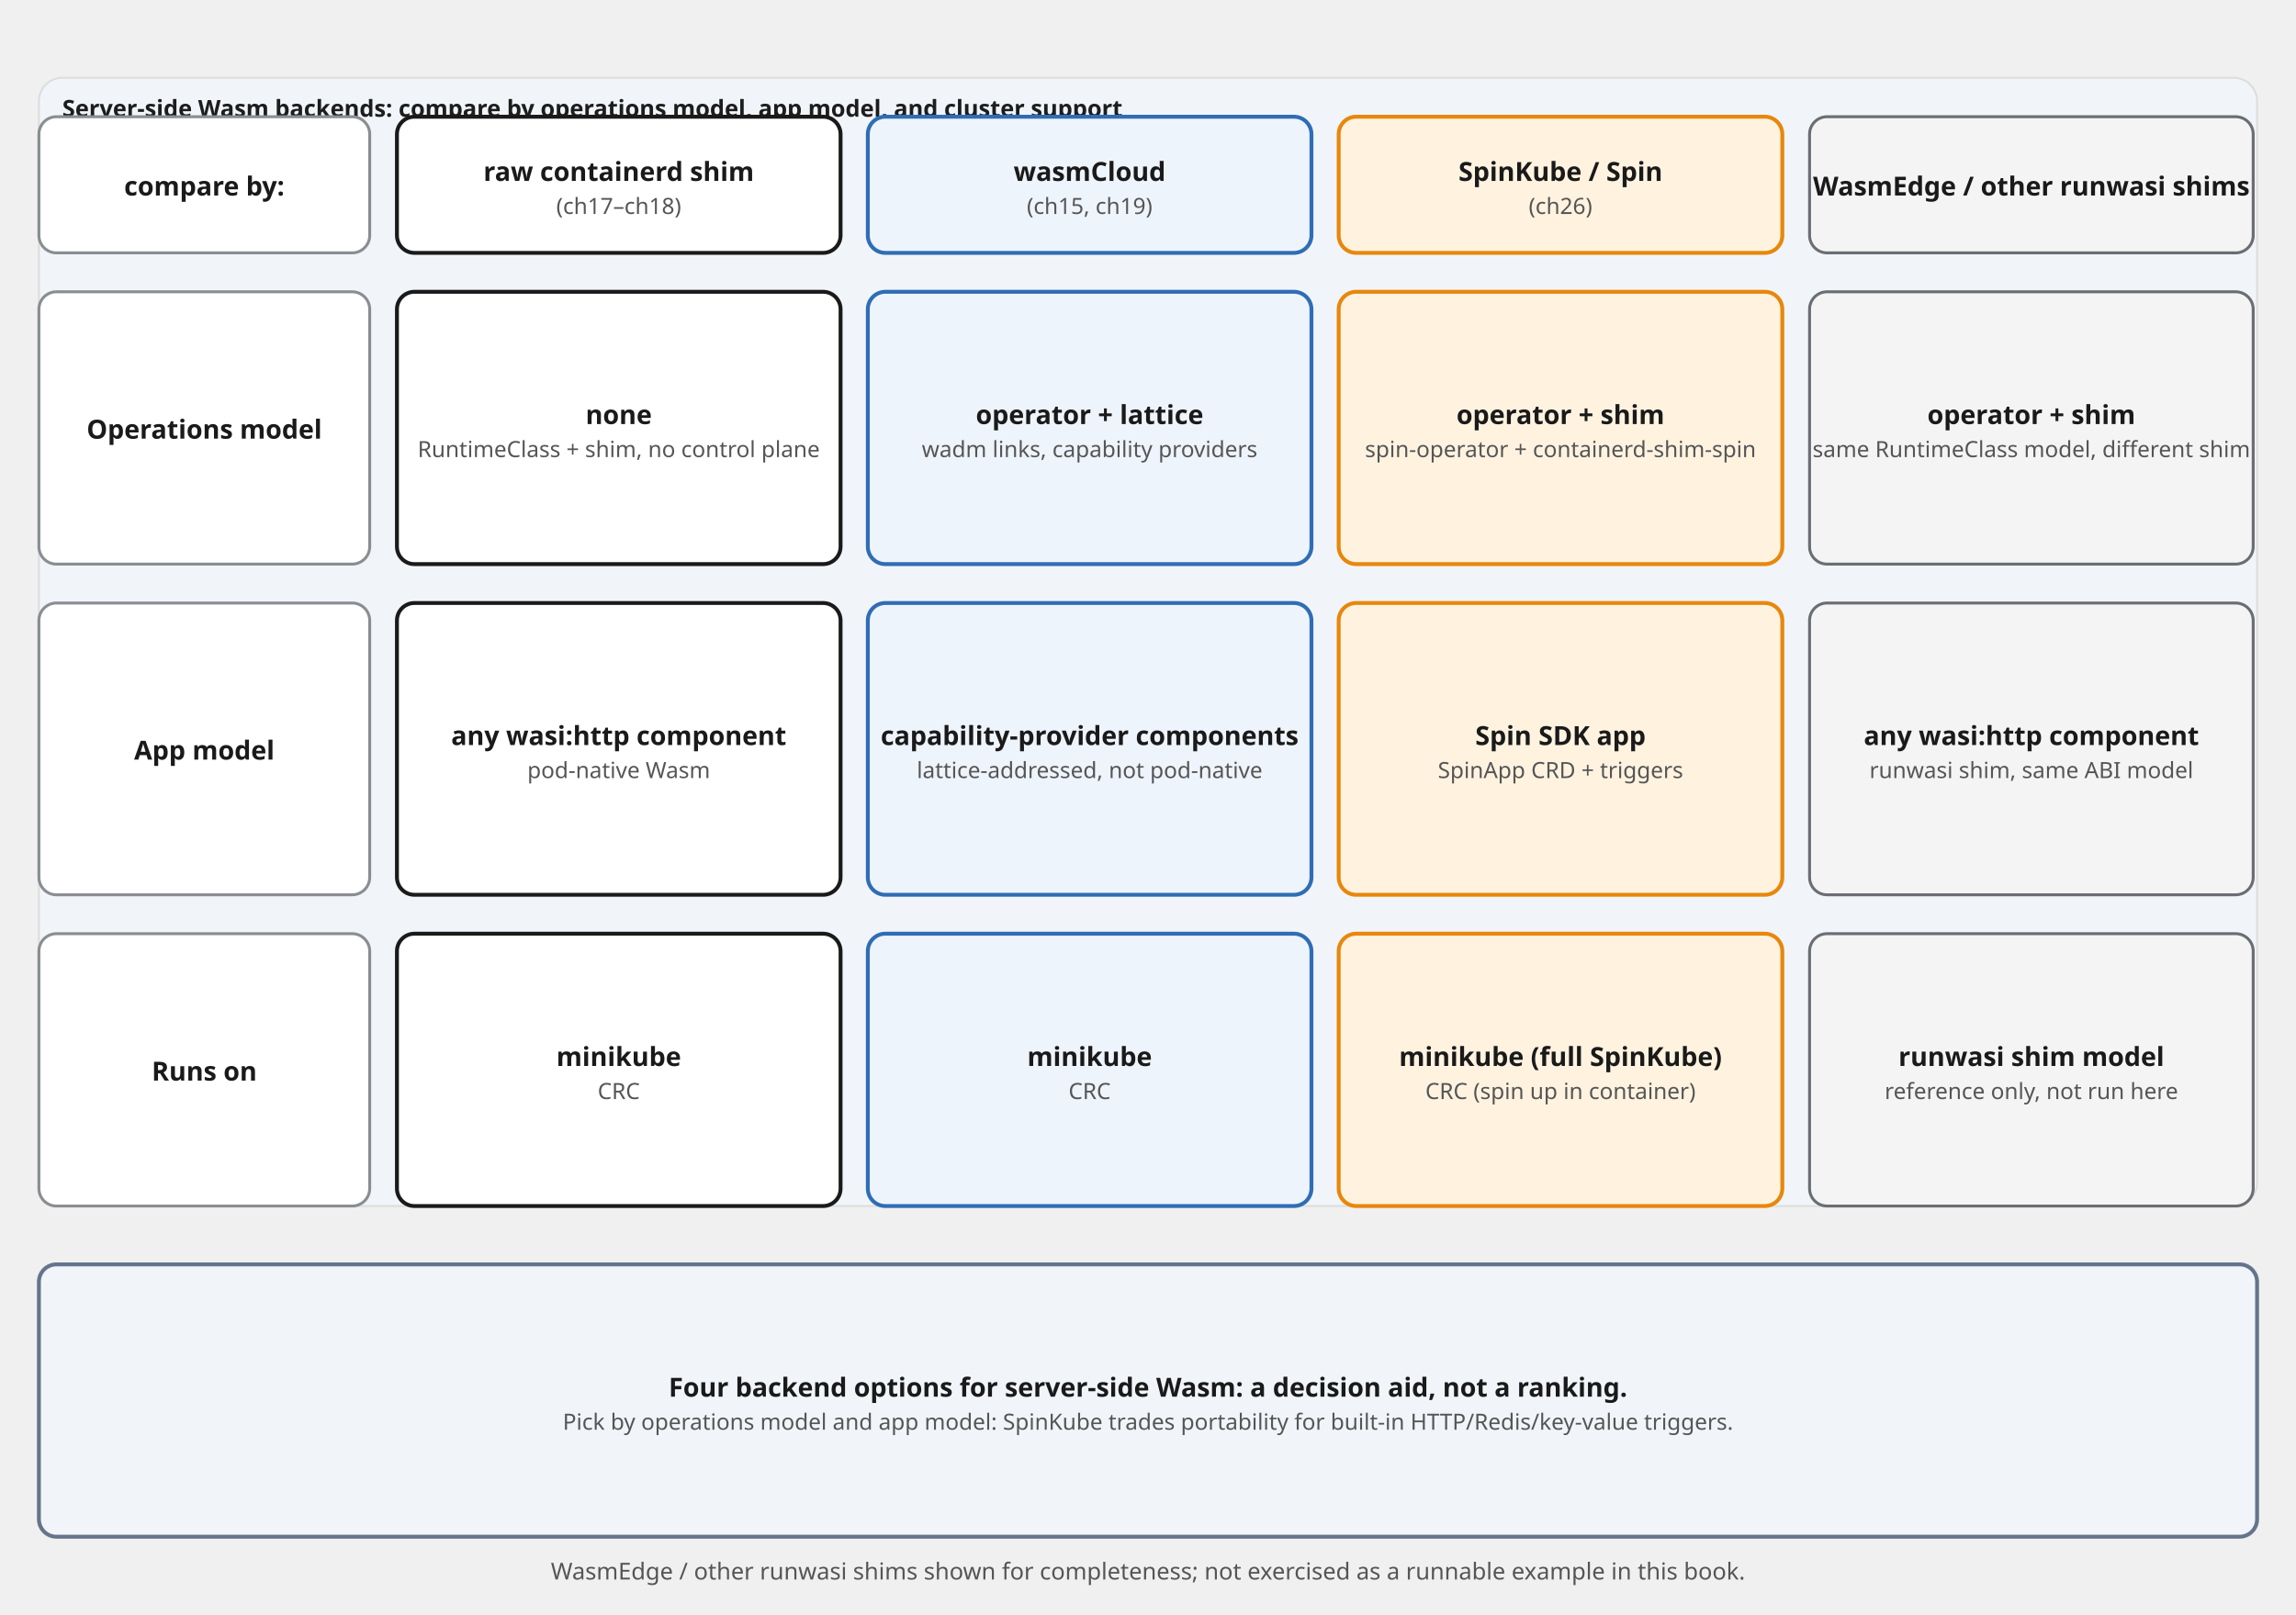
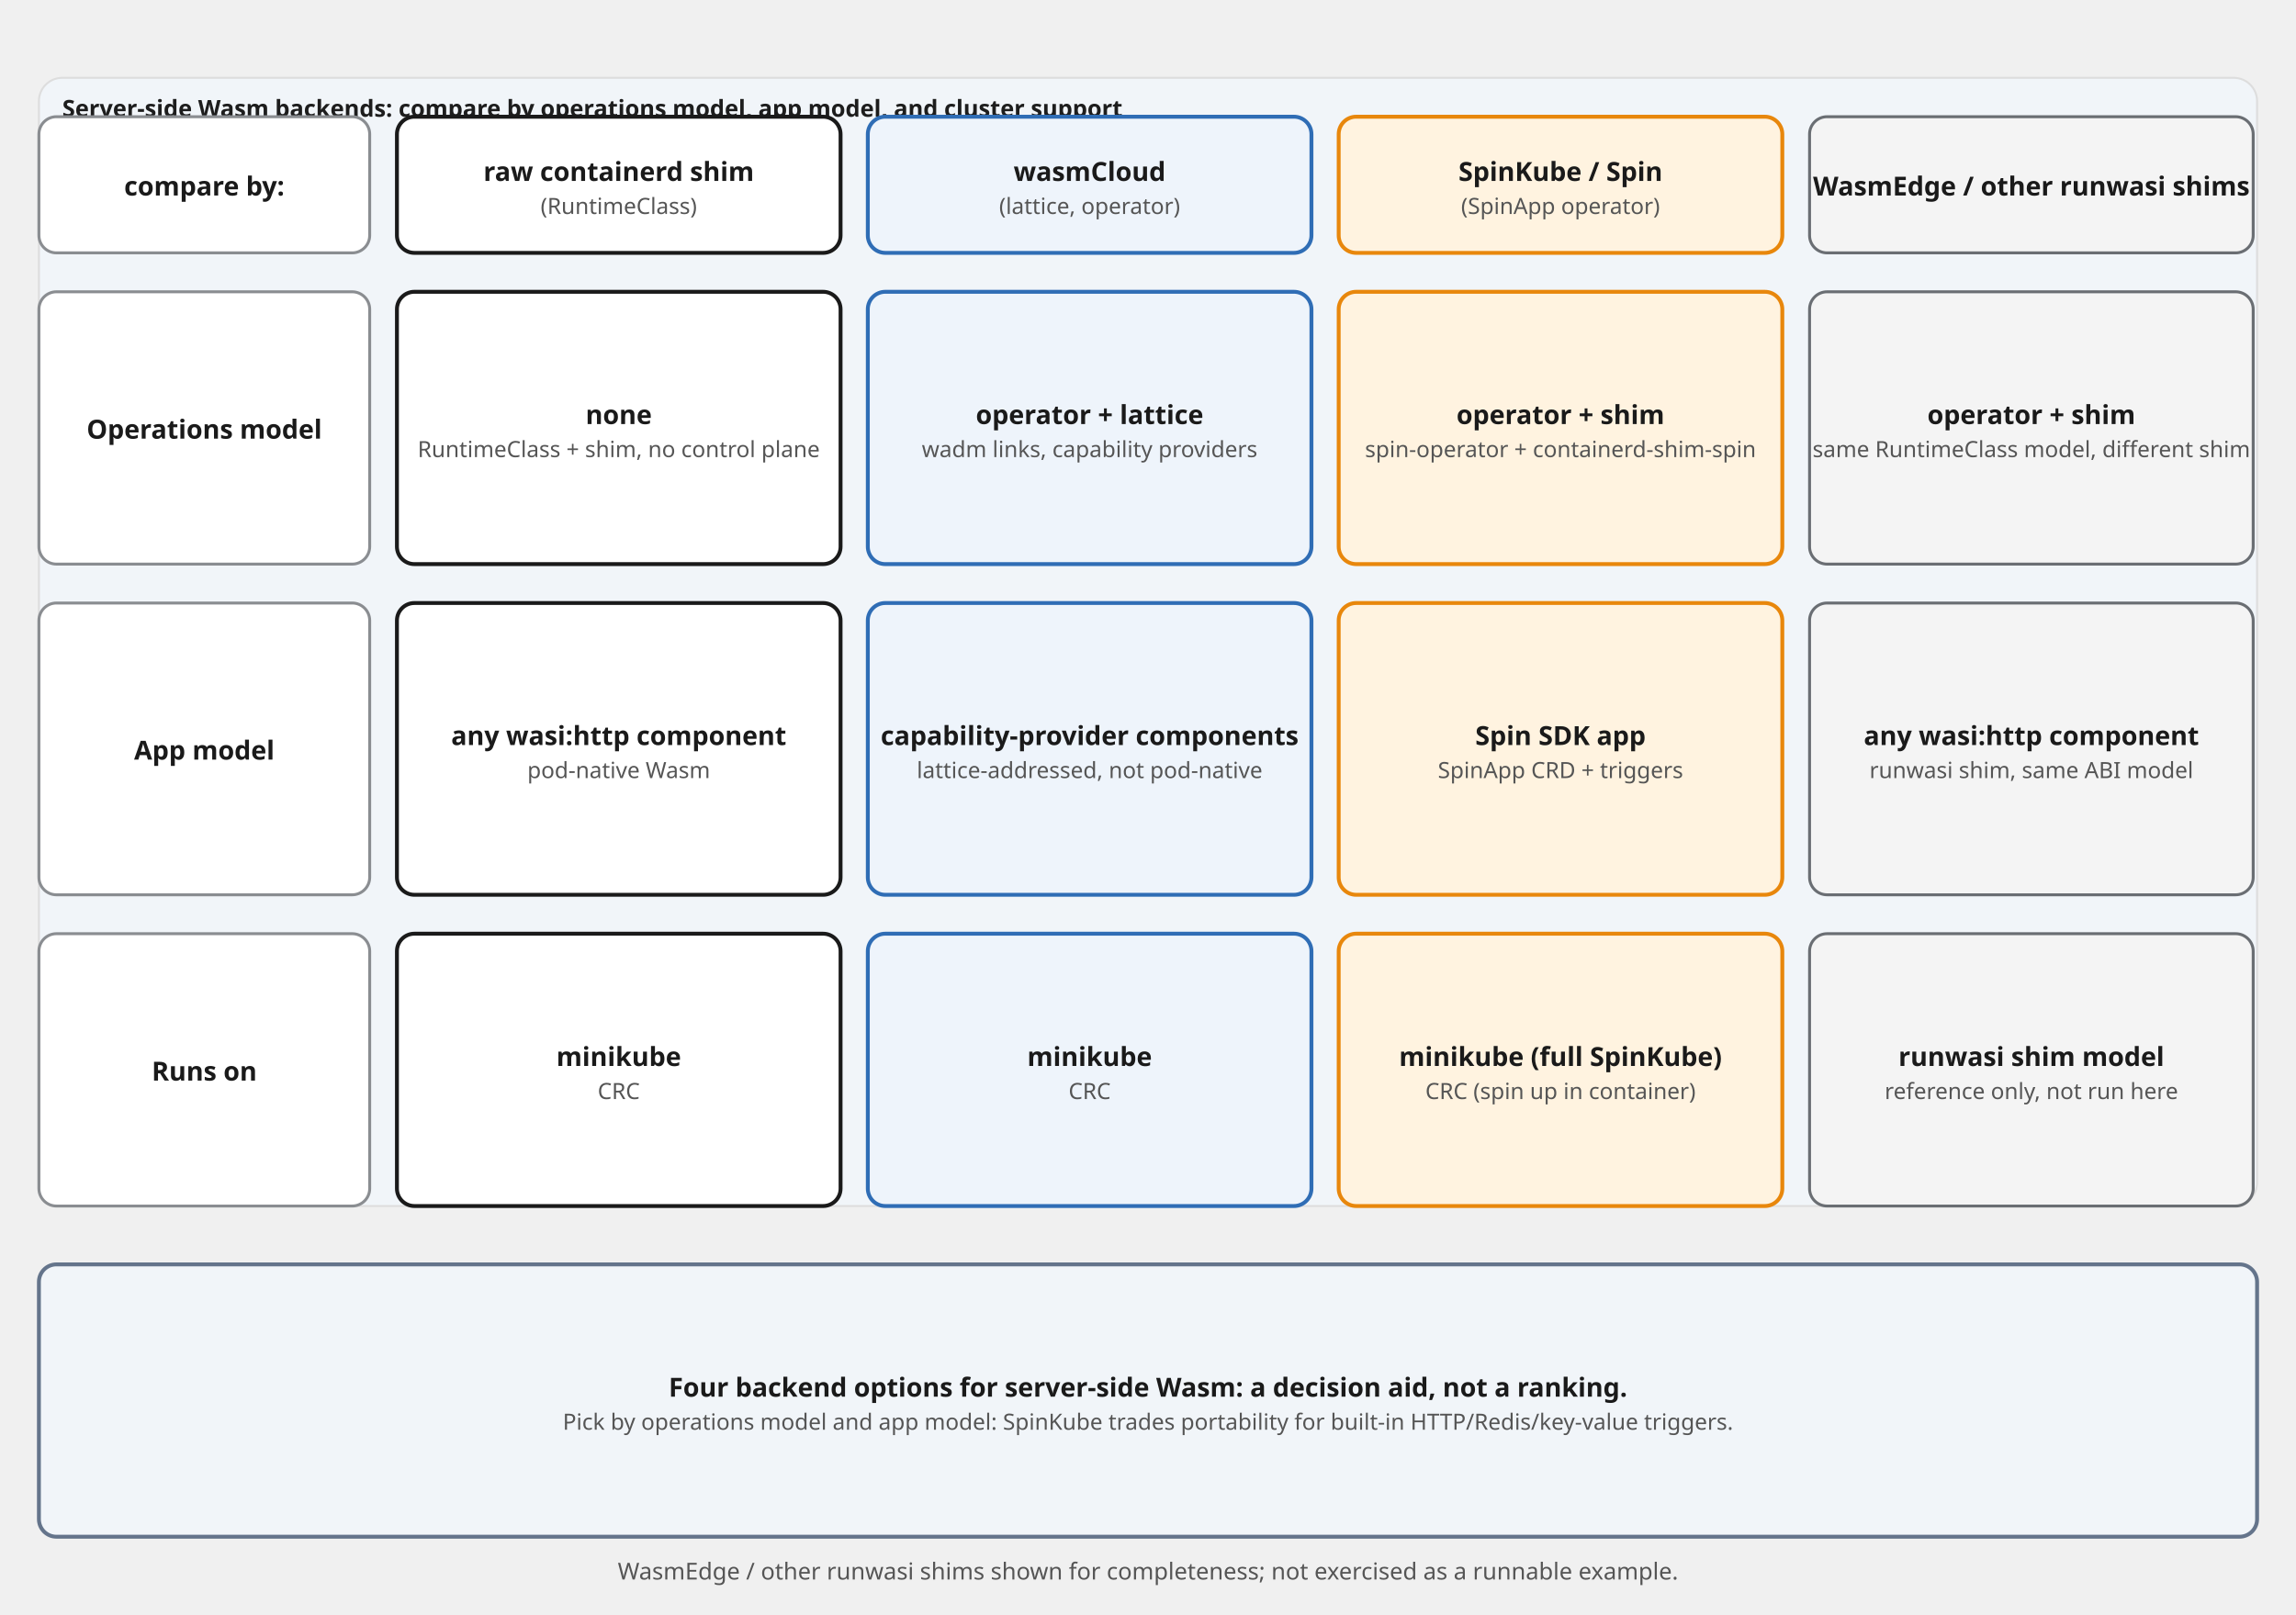
<svg xmlns="http://www.w3.org/2000/svg" viewBox="0 0 1180 830" font-family="'Red Hat Text', system-ui, sans-serif" role="img">
  <defs>
    <marker id="a" viewBox="0 0 10 10" refX="8.5" refY="5" markerWidth="9" markerHeight="9" orient="auto-start-reverse">
      <path d="M0,0 L10,5 L0,10 z" fill="#555" />
    </marker>
    <marker id="am" viewBox="0 0 10 10" refX="8.5" refY="5" markerWidth="9" markerHeight="9" orient="auto-start-reverse">
      <path d="M0,0 L10,5 L0,10 z" fill="#e8870c" />
    </marker>
  </defs>
  <rect x="20" y="40" width="1140" height="580" rx="12" fill="#f1f5f9" stroke="#ddd" />
  <text x="32" y="60" font-size="12" font-weight="700" fill="#1d1d1d">Server-side Wasm backends: compare by operations model, app model, and cluster support</text>
  <rect x="20" y="60" width="170" height="70" rx="9" fill="#ffffff" stroke="#8a8d91" stroke-width="1.5" />
  <text x="105.0" y="100.5" font-size="13.5" font-weight="700" fill="#1a1a1a" text-anchor="middle">compare by:</text>
  <rect x="20" y="150" width="170" height="140" rx="9" fill="#ffffff" stroke="#8a8d91" stroke-width="1.5" />
  <text x="105.0" y="225.5" font-size="13.5" font-weight="700" fill="#1a1a1a" text-anchor="middle">Operations model</text>
  <rect x="20" y="310" width="170" height="150" rx="9" fill="#ffffff" stroke="#8a8d91" stroke-width="1.5" />
  <text x="105.0" y="390.5" font-size="13.5" font-weight="700" fill="#1a1a1a" text-anchor="middle">App model</text>
  <rect x="20" y="480" width="170" height="140" rx="9" fill="#ffffff" stroke="#8a8d91" stroke-width="1.5" />
  <text x="105.0" y="555.5" font-size="13.5" font-weight="700" fill="#1a1a1a" text-anchor="middle">Runs on</text>
  <rect x="204" y="60" width="228" height="70" rx="9" fill="#ffffff" stroke="#1a1a1a" stroke-width="2" />
  <text x="318.0" y="93.0" font-size="13.5" font-weight="700" fill="#1a1a1a" text-anchor="middle">raw containerd shim</text>
-   <text x="318.0" y="110.0" font-size="11.5" fill="#555555" text-anchor="middle">(ch17–ch18)</text>
+   <text x="318.0" y="110.0" font-size="11.5" fill="#555555" text-anchor="middle">(RuntimeClass)</text>
  <rect x="204" y="150" width="228" height="140" rx="9" fill="#ffffff" stroke="#1a1a1a" stroke-width="2" />
  <text x="318.0" y="218.0" font-size="13.5" font-weight="700" fill="#1a1a1a" text-anchor="middle">none</text>
  <text x="318.0" y="235.0" font-size="11.5" fill="#555555" text-anchor="middle">RuntimeClass + shim, no control plane</text>
  <rect x="204" y="310" width="228" height="150" rx="9" fill="#ffffff" stroke="#1a1a1a" stroke-width="2" />
  <text x="318.0" y="383.0" font-size="13.5" font-weight="700" fill="#1a1a1a" text-anchor="middle">any wasi:http component</text>
  <text x="318.0" y="400.0" font-size="11.5" fill="#555555" text-anchor="middle">pod-native Wasm</text>
  <rect x="204" y="480" width="228" height="140" rx="9" fill="#ffffff" stroke="#1a1a1a" stroke-width="2" />
  <text x="318.0" y="548.0" font-size="13.5" font-weight="700" fill="#1a1a1a" text-anchor="middle">minikube</text>
  <text x="318.0" y="565.0" font-size="11.5" fill="#555555" text-anchor="middle">CRC</text>
  <rect x="446" y="60" width="228" height="70" rx="9" fill="#eef4fb" stroke="#2f6db5" stroke-width="2" />
  <text x="560.0" y="93.0" font-size="13.5" font-weight="700" fill="#1a1a1a" text-anchor="middle">wasmCloud</text>
-   <text x="560.0" y="110.0" font-size="11.5" fill="#555555" text-anchor="middle">(ch15, ch19)</text>
+   <text x="560.0" y="110.0" font-size="11.5" fill="#555555" text-anchor="middle">(lattice, operator)</text>
  <rect x="446" y="150" width="228" height="140" rx="9" fill="#eef4fb" stroke="#2f6db5" stroke-width="2" />
  <text x="560.0" y="218.0" font-size="13.5" font-weight="700" fill="#1a1a1a" text-anchor="middle">operator + lattice</text>
  <text x="560.0" y="235.0" font-size="11.5" fill="#555555" text-anchor="middle">wadm links, capability providers</text>
  <rect x="446" y="310" width="228" height="150" rx="9" fill="#eef4fb" stroke="#2f6db5" stroke-width="2" />
  <text x="560.0" y="383.0" font-size="13.5" font-weight="700" fill="#1a1a1a" text-anchor="middle">capability-provider components</text>
  <text x="560.0" y="400.0" font-size="11.5" fill="#555555" text-anchor="middle">lattice-addressed, not pod-native</text>
  <rect x="446" y="480" width="228" height="140" rx="9" fill="#eef4fb" stroke="#2f6db5" stroke-width="2" />
  <text x="560.0" y="548.0" font-size="13.5" font-weight="700" fill="#1a1a1a" text-anchor="middle">minikube</text>
  <text x="560.0" y="565.0" font-size="11.5" fill="#555555" text-anchor="middle">CRC</text>
  <rect x="688" y="60" width="228" height="70" rx="9" fill="#fff3e0" stroke="#e8870c" stroke-width="2" />
  <text x="802.0" y="93.0" font-size="13.5" font-weight="700" fill="#1a1a1a" text-anchor="middle">SpinKube / Spin</text>
-   <text x="802.0" y="110.0" font-size="11.5" fill="#555555" text-anchor="middle">(ch26)</text>
+   <text x="802.0" y="110.0" font-size="11.5" fill="#555555" text-anchor="middle">(SpinApp operator)</text>
  <rect x="688" y="150" width="228" height="140" rx="9" fill="#fff3e0" stroke="#e8870c" stroke-width="2" />
  <text x="802.0" y="218.0" font-size="13.5" font-weight="700" fill="#1a1a1a" text-anchor="middle">operator + shim</text>
  <text x="802.0" y="235.0" font-size="11.5" fill="#555555" text-anchor="middle">spin-operator + containerd-shim-spin</text>
  <rect x="688" y="310" width="228" height="150" rx="9" fill="#fff3e0" stroke="#e8870c" stroke-width="2" />
  <text x="802.0" y="383.0" font-size="13.5" font-weight="700" fill="#1a1a1a" text-anchor="middle">Spin SDK app</text>
  <text x="802.0" y="400.0" font-size="11.5" fill="#555555" text-anchor="middle">SpinApp CRD + triggers</text>
  <rect x="688" y="480" width="228" height="140" rx="9" fill="#fff3e0" stroke="#e8870c" stroke-width="2" />
  <text x="802.0" y="548.0" font-size="13.5" font-weight="700" fill="#1a1a1a" text-anchor="middle">minikube (full SpinKube)</text>
  <text x="802.0" y="565.0" font-size="11.5" fill="#555555" text-anchor="middle">CRC (spin up in container)</text>
  <rect x="930" y="60" width="228" height="70" rx="9" fill="#f4f4f4" stroke="#6a6e73" stroke-width="1.5" />
  <text x="1044.0" y="100.5" font-size="13.5" font-weight="700" fill="#1a1a1a" text-anchor="middle">WasmEdge / other runwasi shims</text>
  <rect x="930" y="150" width="228" height="140" rx="9" fill="#f4f4f4" stroke="#6a6e73" stroke-width="1.5" />
  <text x="1044.0" y="218.0" font-size="13.5" font-weight="700" fill="#1a1a1a" text-anchor="middle">operator + shim</text>
  <text x="1044.0" y="235.0" font-size="11.5" fill="#555555" text-anchor="middle">same RuntimeClass model, different shim</text>
  <rect x="930" y="310" width="228" height="150" rx="9" fill="#f4f4f4" stroke="#6a6e73" stroke-width="1.5" />
  <text x="1044.0" y="383.0" font-size="13.5" font-weight="700" fill="#1a1a1a" text-anchor="middle">any wasi:http component</text>
  <text x="1044.0" y="400.0" font-size="11.5" fill="#555555" text-anchor="middle">runwasi shim, same ABI model</text>
  <rect x="930" y="480" width="228" height="140" rx="9" fill="#f4f4f4" stroke="#6a6e73" stroke-width="1.5" />
  <text x="1044.0" y="548.0" font-size="13.5" font-weight="700" fill="#1a1a1a" text-anchor="middle">runwasi shim model</text>
  <text x="1044.0" y="565.0" font-size="11.5" fill="#555555" text-anchor="middle">reference only, not run here</text>
  <rect x="20" y="650" width="1140" height="140" rx="9" fill="#f1f5f9" stroke="#64748b" stroke-width="2" />
  <text x="590.0" y="718.0" font-size="13.5" font-weight="700" fill="#1a1a1a" text-anchor="middle">Four backend options for server-side Wasm: a decision aid, not a ranking.</text>
  <text x="590.0" y="735.0" font-size="11.5" fill="#555555" text-anchor="middle">Pick by operations model and app model: SpinKube trades portability for built-in HTTP/Redis/key-value triggers.</text>
-   <text x="590" y="812" font-size="12" fill="#555555" text-anchor="middle">WasmEdge / other runwasi shims shown for completeness; not exercised as a runnable example in this book.</text>
+   <text x="590" y="812" font-size="12" fill="#555555" text-anchor="middle">WasmEdge / other runwasi shims shown for completeness; not exercised as a runnable example.</text>
</svg>
